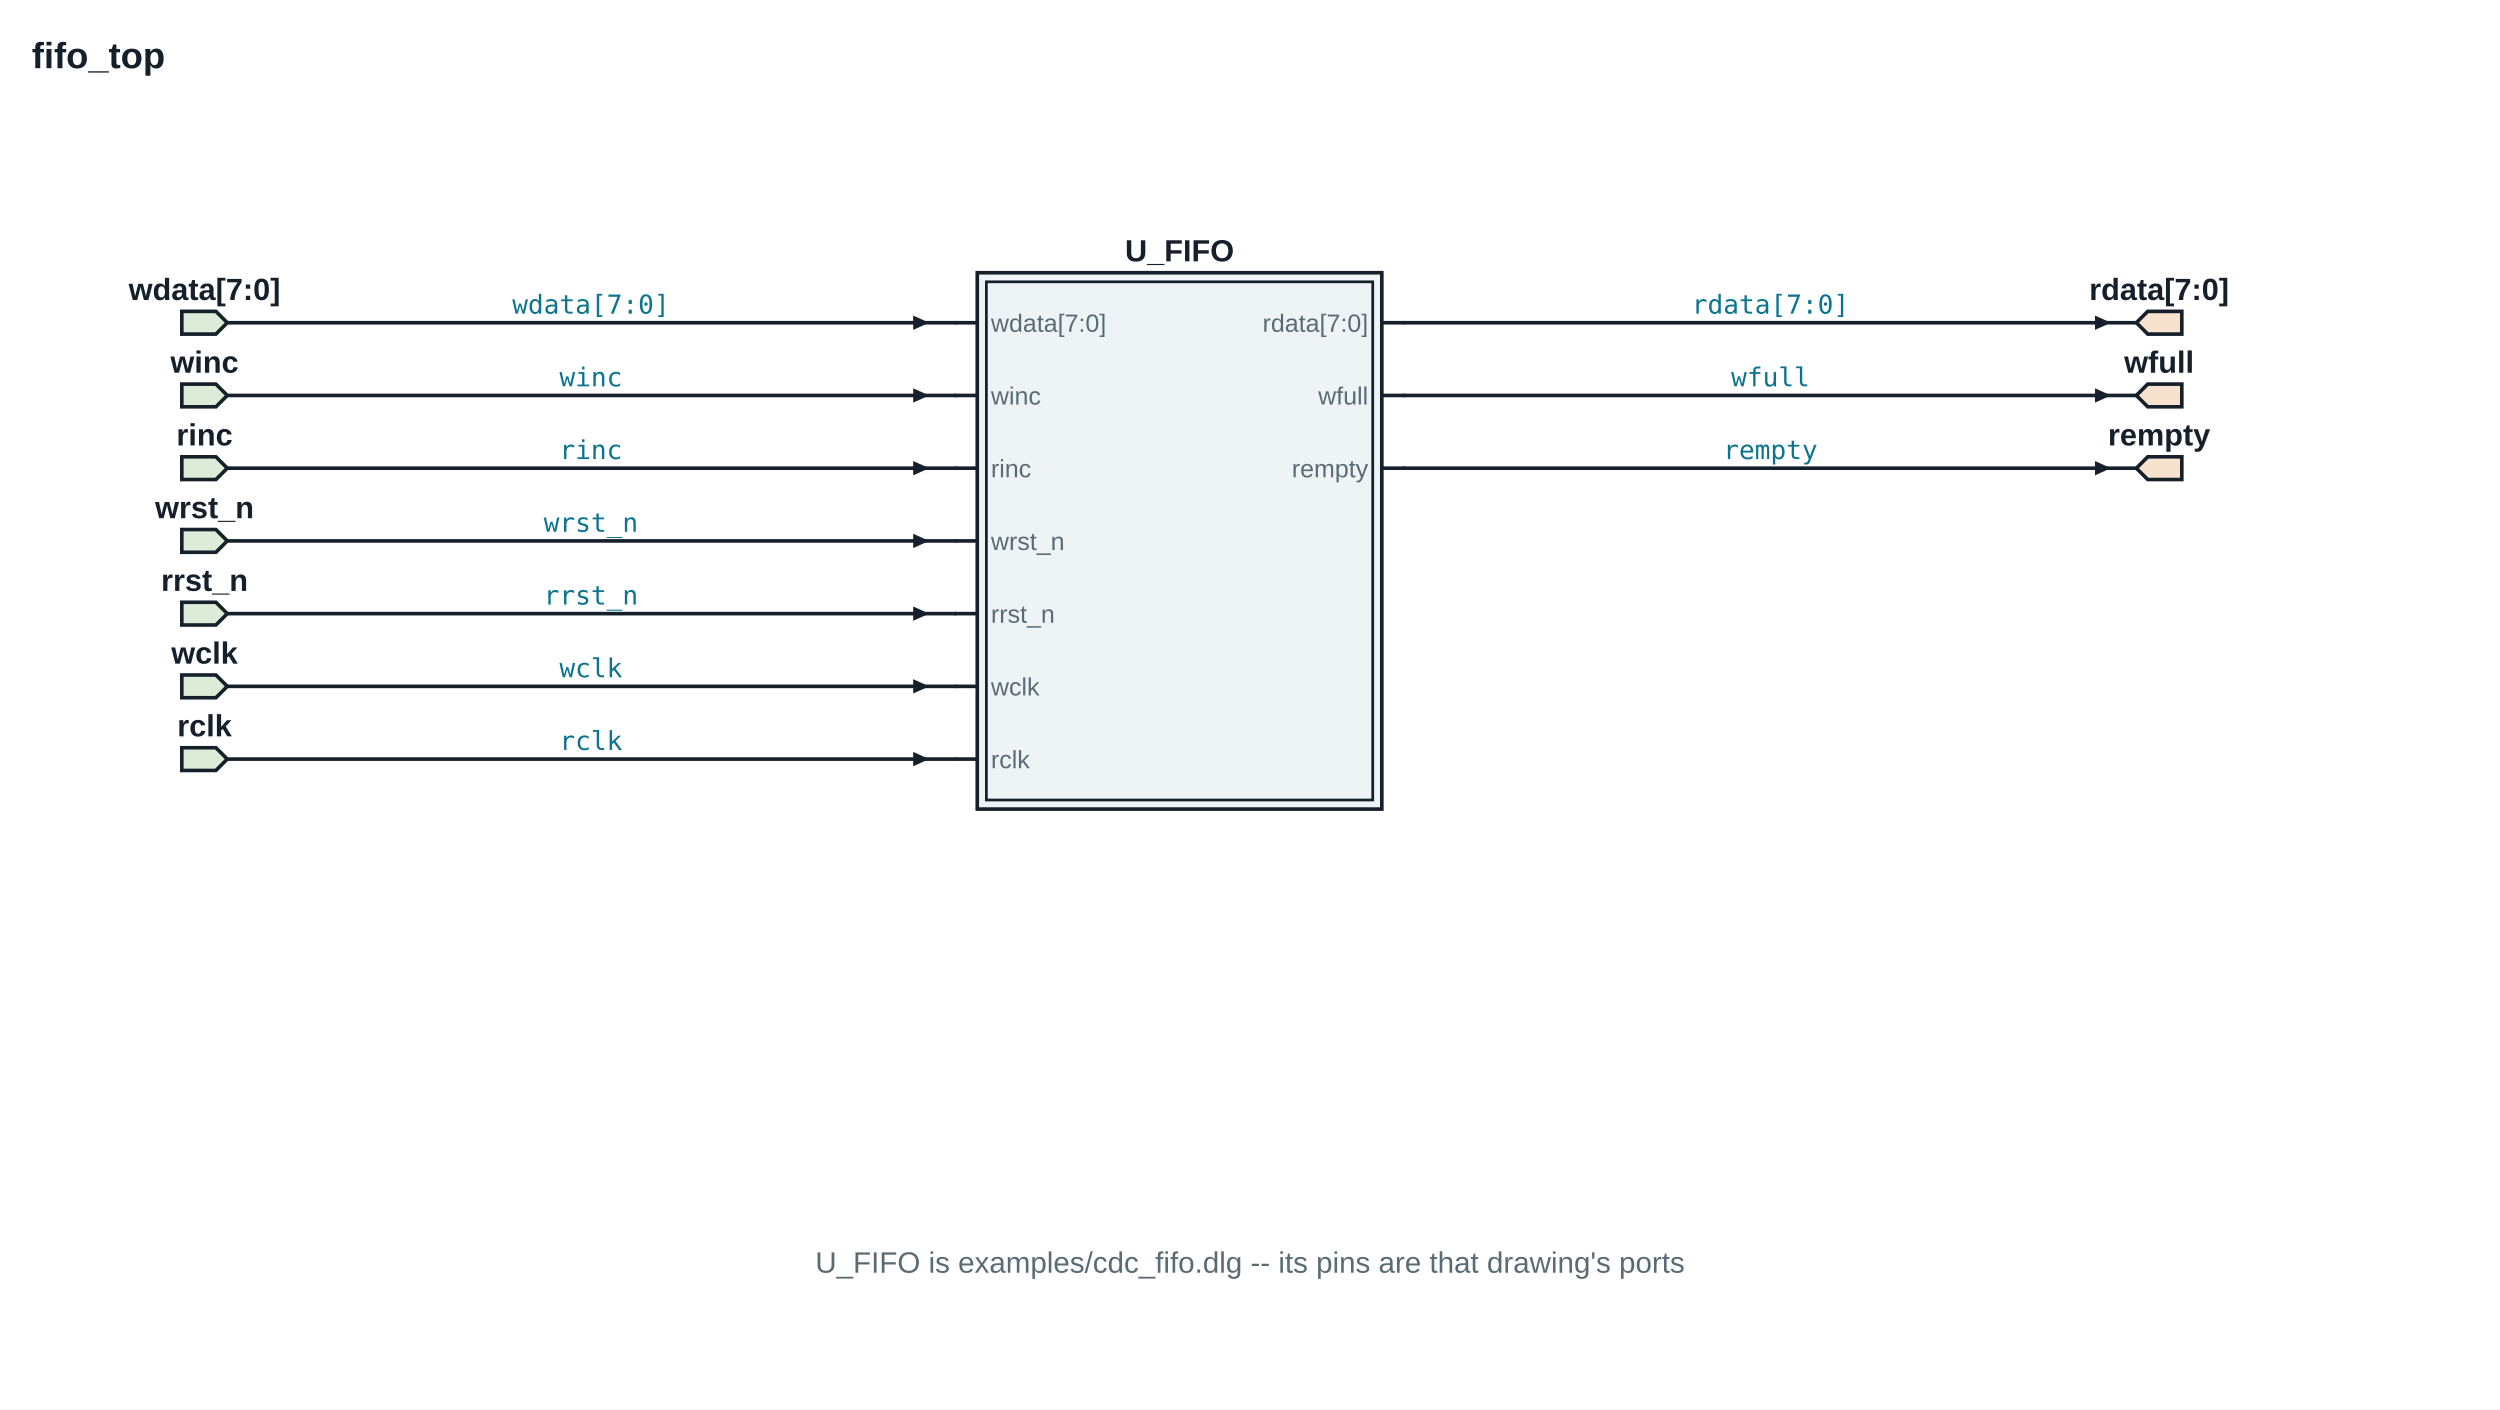
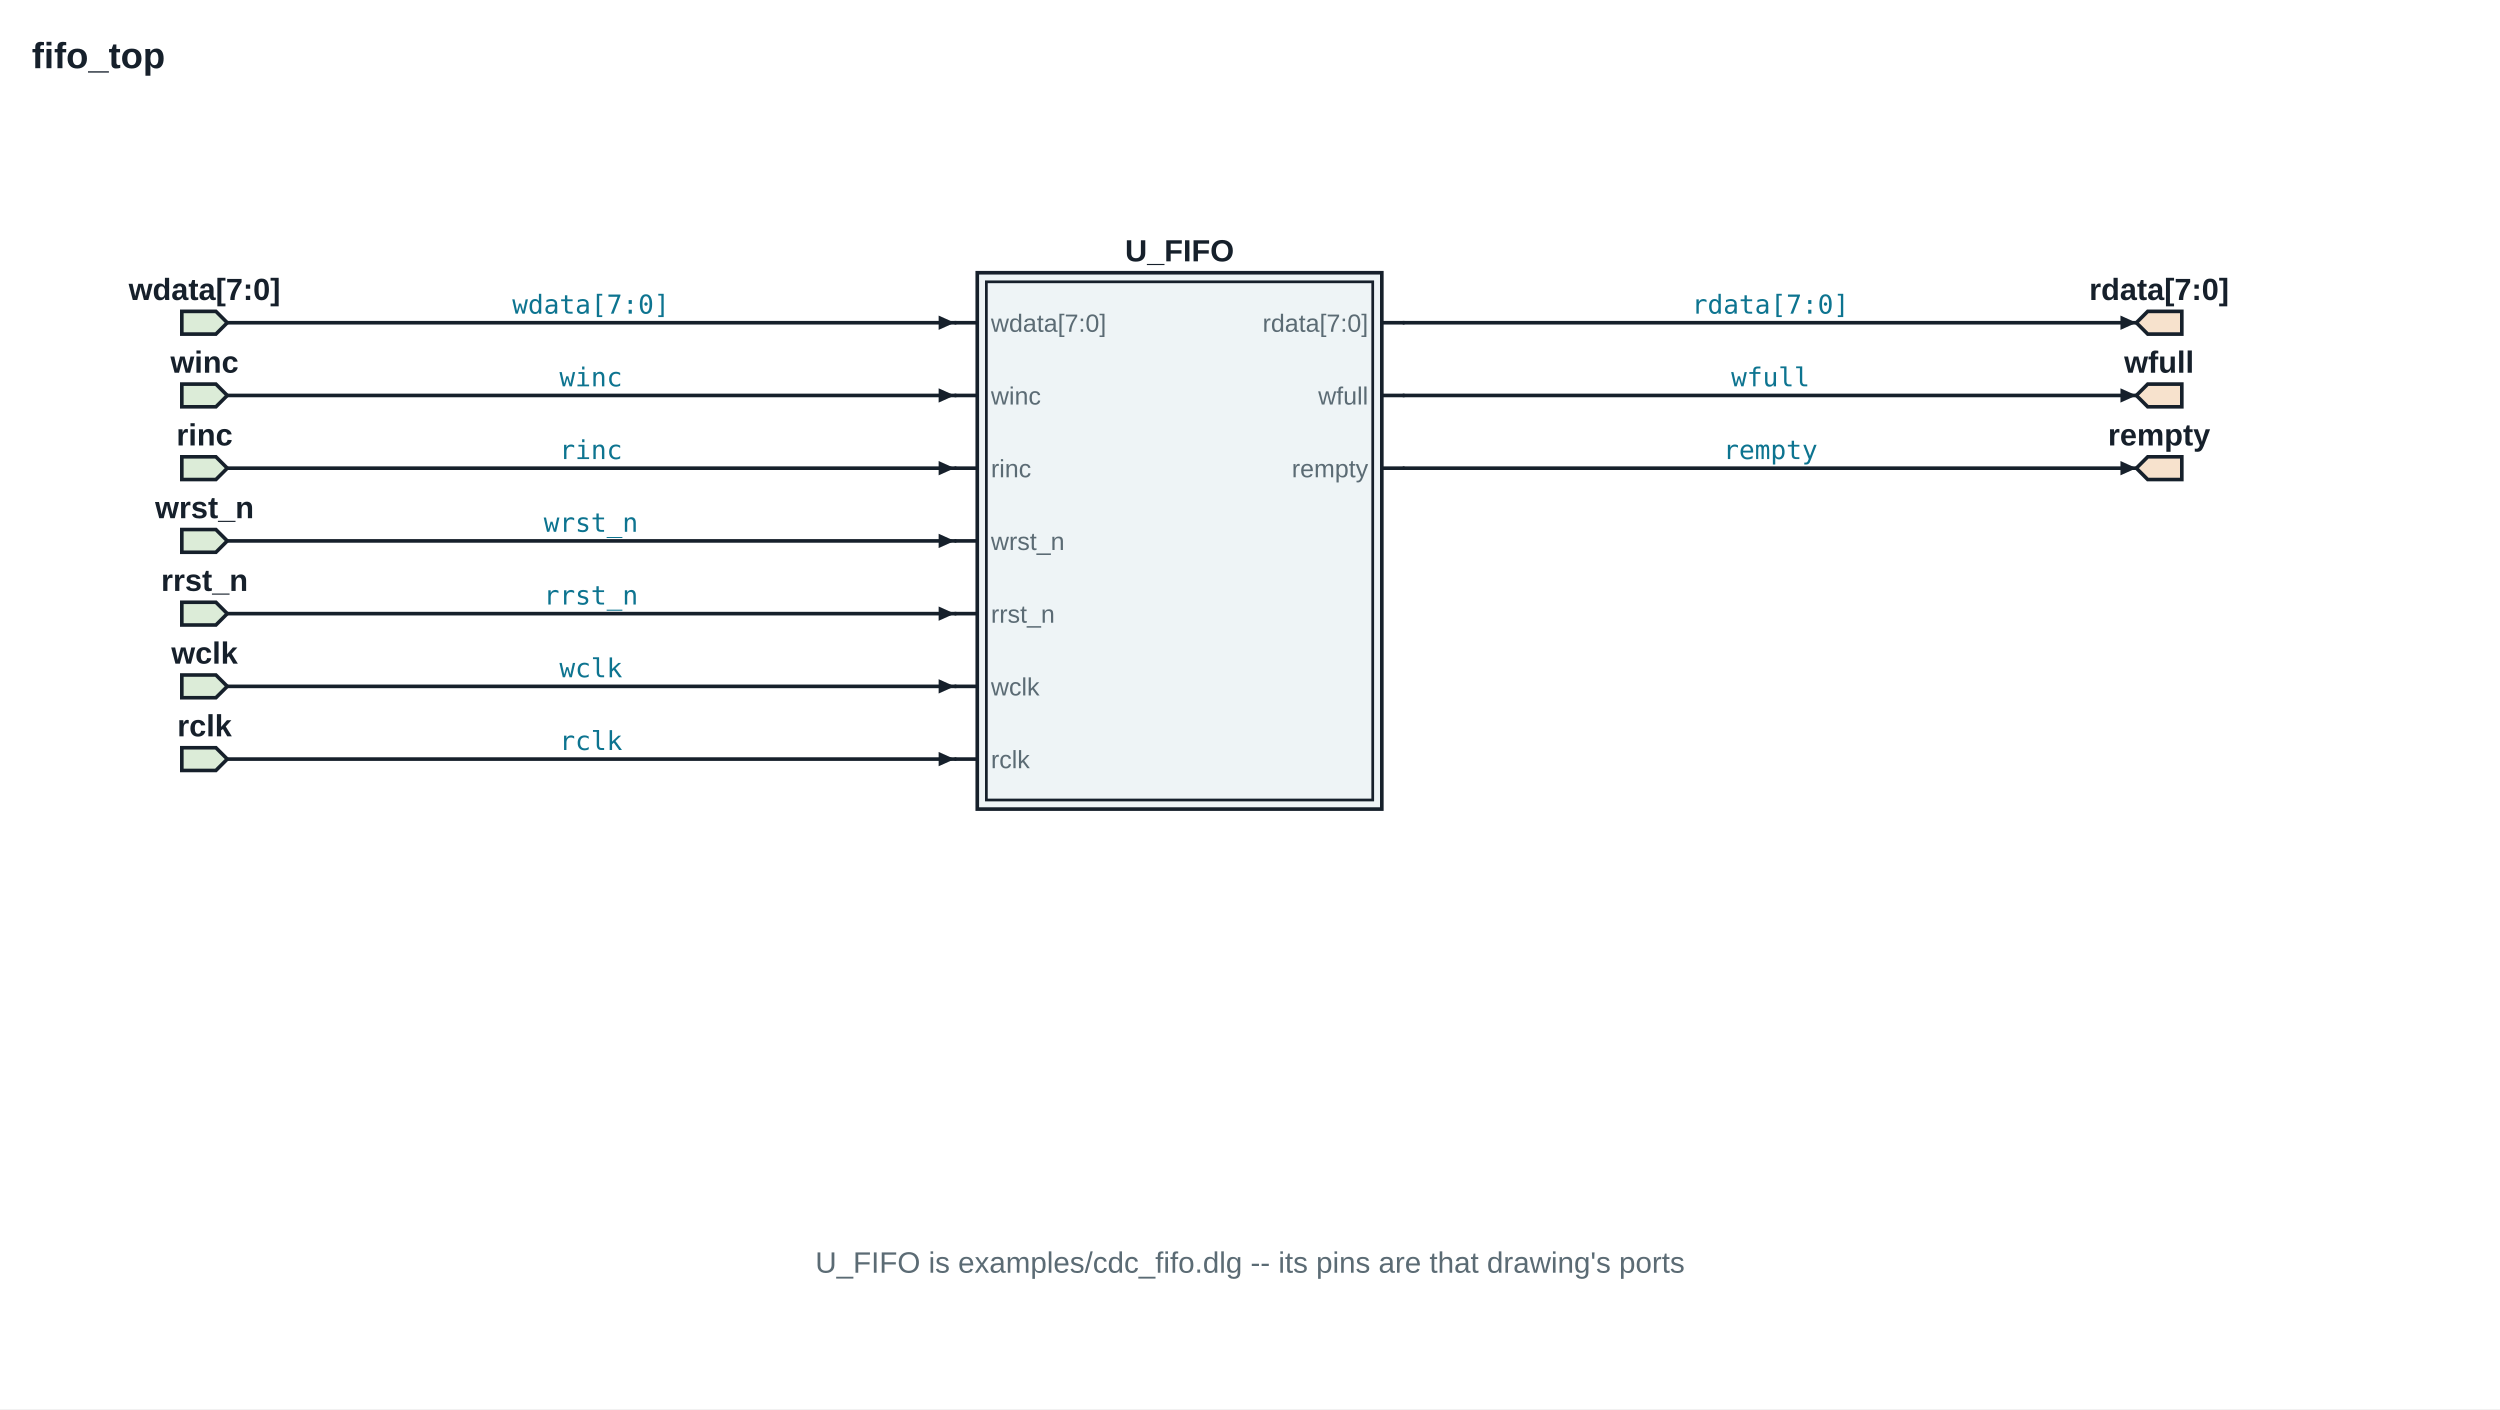
<svg xmlns="http://www.w3.org/2000/svg" width="1100" height="620" viewBox="0 0 1100 620" font-family="'IBM Plex Sans','IBM Plex Sans Text',Arial,Helvetica,sans-serif">
  <rect x="0" y="0" width="1100" height="620" fill="#ffffff" />
  <g class="dl-shapes">
    <text x="550" y="560" text-anchor="middle" font-family="'IBM Plex Sans','IBM Plex Sans Text',Arial,Helvetica,sans-serif" font-size="13" fill="#5b6b74">U_FIFO is examples/cdc_fifo.dlg -- its pins are that drawing's ports</text>
  </g>
  <g class="dl-nets">
    <path class="dl-net" data-id="n1" d="M100 142 L420 142" fill="none" stroke="#16202b" stroke-width="1.6" stroke-linejoin="miter" stroke-linecap="square" />
    <path class="dl-net" data-id="n2" d="M100 174 L420 174" fill="none" stroke="#16202b" stroke-width="1.6" stroke-linejoin="miter" stroke-linecap="square" />
    <path class="dl-net" data-id="n3" d="M100 206 L420 206" fill="none" stroke="#16202b" stroke-width="1.6" stroke-linejoin="miter" stroke-linecap="square" />
    <path class="dl-net" data-id="n4" d="M100 238 L420 238" fill="none" stroke="#16202b" stroke-width="1.6" stroke-linejoin="miter" stroke-linecap="square" />
    <path class="dl-net" data-id="n5" d="M100 270 L420 270" fill="none" stroke="#16202b" stroke-width="1.6" stroke-linejoin="miter" stroke-linecap="square" />
    <path class="dl-net" data-id="n6" d="M100 302 L420 302" fill="none" stroke="#16202b" stroke-width="1.6" stroke-linejoin="miter" stroke-linecap="square" />
    <path class="dl-net" data-id="n7" d="M100 334 L420 334" fill="none" stroke="#16202b" stroke-width="1.6" stroke-linejoin="miter" stroke-linecap="square" />
    <path class="dl-net" data-id="n8" d="M618 142 L940 142" fill="none" stroke="#16202b" stroke-width="1.6" stroke-linejoin="miter" stroke-linecap="square" />
    <path class="dl-net" data-id="n9" d="M618 174 L940 174" fill="none" stroke="#16202b" stroke-width="1.6" stroke-linejoin="miter" stroke-linecap="square" />
    <path class="dl-net" data-id="n10" d="M618 206 L940 206" fill="none" stroke="#16202b" stroke-width="1.6" stroke-linejoin="miter" stroke-linecap="square" />
    <text x="260" y="138" text-anchor="middle" font-family="'IBM Plex Mono','DejaVu Sans Mono','Courier New',monospace" font-size="11.5" fill="#0d7490">wdata[7:0]</text>
    <text x="260" y="170" text-anchor="middle" font-family="'IBM Plex Mono','DejaVu Sans Mono','Courier New',monospace" font-size="11.5" fill="#0d7490">winc</text>
    <text x="260" y="202" text-anchor="middle" font-family="'IBM Plex Mono','DejaVu Sans Mono','Courier New',monospace" font-size="11.5" fill="#0d7490">rinc</text>
    <text x="260" y="234" text-anchor="middle" font-family="'IBM Plex Mono','DejaVu Sans Mono','Courier New',monospace" font-size="11.5" fill="#0d7490">wrst_n</text>
    <text x="260" y="266" text-anchor="middle" font-family="'IBM Plex Mono','DejaVu Sans Mono','Courier New',monospace" font-size="11.5" fill="#0d7490">rrst_n</text>
    <text x="260" y="298" text-anchor="middle" font-family="'IBM Plex Mono','DejaVu Sans Mono','Courier New',monospace" font-size="11.5" fill="#0d7490">wclk</text>
    <text x="260" y="330" text-anchor="middle" font-family="'IBM Plex Mono','DejaVu Sans Mono','Courier New',monospace" font-size="11.5" fill="#0d7490">rclk</text>
    <text x="779" y="138" text-anchor="middle" font-family="'IBM Plex Mono','DejaVu Sans Mono','Courier New',monospace" font-size="11.5" fill="#0d7490">rdata[7:0]</text>
    <text x="779" y="170" text-anchor="middle" font-family="'IBM Plex Mono','DejaVu Sans Mono','Courier New',monospace" font-size="11.5" fill="#0d7490">wfull</text>
    <text x="779" y="202" text-anchor="middle" font-family="'IBM Plex Mono','DejaVu Sans Mono','Courier New',monospace" font-size="11.5" fill="#0d7490">rempty</text>
-     <polygon points="408.8,142 401.8,145.15 401.8,138.85" fill="#16202b" />
-     <polygon points="408.8,174 401.8,177.15 401.8,170.85" fill="#16202b" />
-     <polygon points="408.8,206 401.8,209.15 401.8,202.85" fill="#16202b" />
-     <polygon points="408.8,238 401.8,241.15 401.8,234.85" fill="#16202b" />
-     <polygon points="408.8,270 401.8,273.15 401.8,266.85" fill="#16202b" />
-     <polygon points="408.8,302 401.8,305.15 401.8,298.85" fill="#16202b" />
-     <polygon points="408.8,334 401.8,337.15 401.8,330.85" fill="#16202b" />
-     <polygon points="928.8,142 921.8,145.15 921.8,138.85" fill="#16202b" />
-     <polygon points="928.8,174 921.8,177.15 921.8,170.85" fill="#16202b" />
-     <polygon points="928.8,206 921.8,209.15 921.8,202.85" fill="#16202b" />
+     <polygon points="420,142 413,145.15 413,138.85" fill="#16202b" />
+     <polygon points="420,174 413,177.15 413,170.85" fill="#16202b" />
+     <polygon points="420,206 413,209.15 413,202.85" fill="#16202b" />
+     <polygon points="420,238 413,241.15 413,234.85" fill="#16202b" />
+     <polygon points="420,270 413,273.15 413,266.85" fill="#16202b" />
+     <polygon points="420,302 413,305.15 413,298.85" fill="#16202b" />
+     <polygon points="420,334 413,337.15 413,330.85" fill="#16202b" />
+     <polygon points="940,142 933,145.15 933,138.85" fill="#16202b" />
+     <polygon points="940,174 933,177.15 933,170.85" fill="#16202b" />
+     <polygon points="940,206 933,209.15 933,202.85" fill="#16202b" />
  </g>
  <g class="dl-cells">
    <g class="dl-cell" data-id="u_fifo" data-type="sheet" transform="matrix(1,0,0,1,420,120)">
      <rect x="10" y="0" width="178" height="236" fill="#eef4f6" stroke="#16202b" stroke-width="1.6" />
      <rect x="14" y="4" width="170" height="228" fill="none" stroke="#16202b" stroke-width="1.2" />
      <line x1="0" y1="22" x2="10" y2="22" stroke="#16202b" stroke-width="1.6" />
      <line x1="0" y1="54" x2="10" y2="54" stroke="#16202b" stroke-width="1.6" />
      <line x1="0" y1="86" x2="10" y2="86" stroke="#16202b" stroke-width="1.6" />
      <line x1="0" y1="118" x2="10" y2="118" stroke="#16202b" stroke-width="1.6" />
      <line x1="0" y1="150" x2="10" y2="150" stroke="#16202b" stroke-width="1.6" />
      <line x1="0" y1="182" x2="10" y2="182" stroke="#16202b" stroke-width="1.6" />
      <line x1="0" y1="214" x2="10" y2="214" stroke="#16202b" stroke-width="1.6" />
      <line x1="198" y1="22" x2="188" y2="22" stroke="#16202b" stroke-width="1.6" />
      <line x1="198" y1="54" x2="188" y2="54" stroke="#16202b" stroke-width="1.6" />
      <line x1="198" y1="86" x2="188" y2="86" stroke="#16202b" stroke-width="1.6" />
    </g>
    <text x="436" y="146" text-anchor="start" font-family="'IBM Plex Sans','IBM Plex Sans Text',Arial,Helvetica,sans-serif" font-size="11" fill="#5b6b74">wdata[7:0]</text>
    <text x="436" y="178" text-anchor="start" font-family="'IBM Plex Sans','IBM Plex Sans Text',Arial,Helvetica,sans-serif" font-size="11" fill="#5b6b74">winc</text>
    <text x="436" y="210" text-anchor="start" font-family="'IBM Plex Sans','IBM Plex Sans Text',Arial,Helvetica,sans-serif" font-size="11" fill="#5b6b74">rinc</text>
    <text x="436" y="242" text-anchor="start" font-family="'IBM Plex Sans','IBM Plex Sans Text',Arial,Helvetica,sans-serif" font-size="11" fill="#5b6b74">wrst_n</text>
    <text x="436" y="274" text-anchor="start" font-family="'IBM Plex Sans','IBM Plex Sans Text',Arial,Helvetica,sans-serif" font-size="11" fill="#5b6b74">rrst_n</text>
    <text x="436" y="306" text-anchor="start" font-family="'IBM Plex Sans','IBM Plex Sans Text',Arial,Helvetica,sans-serif" font-size="11" fill="#5b6b74">wclk</text>
    <text x="436" y="338" text-anchor="start" font-family="'IBM Plex Sans','IBM Plex Sans Text',Arial,Helvetica,sans-serif" font-size="11" fill="#5b6b74">rclk</text>
    <text x="602" y="146" text-anchor="end" font-family="'IBM Plex Sans','IBM Plex Sans Text',Arial,Helvetica,sans-serif" font-size="11" fill="#5b6b74">rdata[7:0]</text>
    <text x="602" y="178" text-anchor="end" font-family="'IBM Plex Sans','IBM Plex Sans Text',Arial,Helvetica,sans-serif" font-size="11" fill="#5b6b74">wfull</text>
    <text x="602" y="210" text-anchor="end" font-family="'IBM Plex Sans','IBM Plex Sans Text',Arial,Helvetica,sans-serif" font-size="11" fill="#5b6b74">rempty</text>
    <text x="519" y="115" text-anchor="middle" font-family="'IBM Plex Sans','IBM Plex Sans Text',Arial,Helvetica,sans-serif" font-size="13.5" font-weight="600" fill="#16202b">U_FIFO</text>
    <g class="dl-cell" data-id="p1" data-type="port_in" transform="matrix(1,0,0,1,80,137)">
      <path d="M0 0 H15 L20 5 L15 10 H0 Z" fill="#dcecd8" stroke="#16202b" stroke-width="1.6" />
    </g>
    <text x="90" y="132" text-anchor="middle" font-family="'IBM Plex Sans','IBM Plex Sans Text',Arial,Helvetica,sans-serif" font-size="13.5" font-weight="600" fill="#16202b">wdata[7:0]</text>
    <g class="dl-cell" data-id="p2" data-type="port_in" transform="matrix(1,0,0,1,80,169)">
      <path d="M0 0 H15 L20 5 L15 10 H0 Z" fill="#dcecd8" stroke="#16202b" stroke-width="1.6" />
    </g>
    <text x="90" y="164" text-anchor="middle" font-family="'IBM Plex Sans','IBM Plex Sans Text',Arial,Helvetica,sans-serif" font-size="13.5" font-weight="600" fill="#16202b">winc</text>
    <g class="dl-cell" data-id="p3" data-type="port_in" transform="matrix(1,0,0,1,80,201)">
      <path d="M0 0 H15 L20 5 L15 10 H0 Z" fill="#dcecd8" stroke="#16202b" stroke-width="1.6" />
    </g>
    <text x="90" y="196" text-anchor="middle" font-family="'IBM Plex Sans','IBM Plex Sans Text',Arial,Helvetica,sans-serif" font-size="13.5" font-weight="600" fill="#16202b">rinc</text>
    <g class="dl-cell" data-id="p4" data-type="port_in" transform="matrix(1,0,0,1,80,233)">
      <path d="M0 0 H15 L20 5 L15 10 H0 Z" fill="#dcecd8" stroke="#16202b" stroke-width="1.6" />
    </g>
    <text x="90" y="228" text-anchor="middle" font-family="'IBM Plex Sans','IBM Plex Sans Text',Arial,Helvetica,sans-serif" font-size="13.5" font-weight="600" fill="#16202b">wrst_n</text>
    <g class="dl-cell" data-id="p5" data-type="port_in" transform="matrix(1,0,0,1,80,265)">
      <path d="M0 0 H15 L20 5 L15 10 H0 Z" fill="#dcecd8" stroke="#16202b" stroke-width="1.6" />
    </g>
    <text x="90" y="260" text-anchor="middle" font-family="'IBM Plex Sans','IBM Plex Sans Text',Arial,Helvetica,sans-serif" font-size="13.5" font-weight="600" fill="#16202b">rrst_n</text>
    <g class="dl-cell" data-id="p6" data-type="port_in" transform="matrix(1,0,0,1,80,297)">
      <path d="M0 0 H15 L20 5 L15 10 H0 Z" fill="#dcecd8" stroke="#16202b" stroke-width="1.6" />
    </g>
    <text x="90" y="292" text-anchor="middle" font-family="'IBM Plex Sans','IBM Plex Sans Text',Arial,Helvetica,sans-serif" font-size="13.5" font-weight="600" fill="#16202b">wclk</text>
    <g class="dl-cell" data-id="p7" data-type="port_in" transform="matrix(1,0,0,1,80,329)">
      <path d="M0 0 H15 L20 5 L15 10 H0 Z" fill="#dcecd8" stroke="#16202b" stroke-width="1.6" />
    </g>
    <text x="90" y="324" text-anchor="middle" font-family="'IBM Plex Sans','IBM Plex Sans Text',Arial,Helvetica,sans-serif" font-size="13.5" font-weight="600" fill="#16202b">rclk</text>
    <g class="dl-cell" data-id="p8" data-type="port_out" transform="matrix(1,0,0,1,940,137)">
      <path d="M20 0 H5 L0 5 L5 10 H20 Z" fill="#f7e2cd" stroke="#16202b" stroke-width="1.6" />
    </g>
    <text x="950" y="132" text-anchor="middle" font-family="'IBM Plex Sans','IBM Plex Sans Text',Arial,Helvetica,sans-serif" font-size="13.5" font-weight="600" fill="#16202b">rdata[7:0]</text>
    <g class="dl-cell" data-id="p9" data-type="port_out" transform="matrix(1,0,0,1,940,169)">
      <path d="M20 0 H5 L0 5 L5 10 H20 Z" fill="#f7e2cd" stroke="#16202b" stroke-width="1.6" />
    </g>
    <text x="950" y="164" text-anchor="middle" font-family="'IBM Plex Sans','IBM Plex Sans Text',Arial,Helvetica,sans-serif" font-size="13.5" font-weight="600" fill="#16202b">wfull</text>
    <g class="dl-cell" data-id="p10" data-type="port_out" transform="matrix(1,0,0,1,940,201)">
      <path d="M20 0 H5 L0 5 L5 10 H20 Z" fill="#f7e2cd" stroke="#16202b" stroke-width="1.6" />
    </g>
    <text x="950" y="196" text-anchor="middle" font-family="'IBM Plex Sans','IBM Plex Sans Text',Arial,Helvetica,sans-serif" font-size="13.5" font-weight="600" fill="#16202b">rempty</text>
  </g>
  <g class="dl-junctions">
</g>
  <text x="14" y="30" font-family="'IBM Plex Sans','IBM Plex Sans Text',Arial,Helvetica,sans-serif" font-size="16" font-weight="600" fill="#16202b">fifo_top</text>
</svg>
